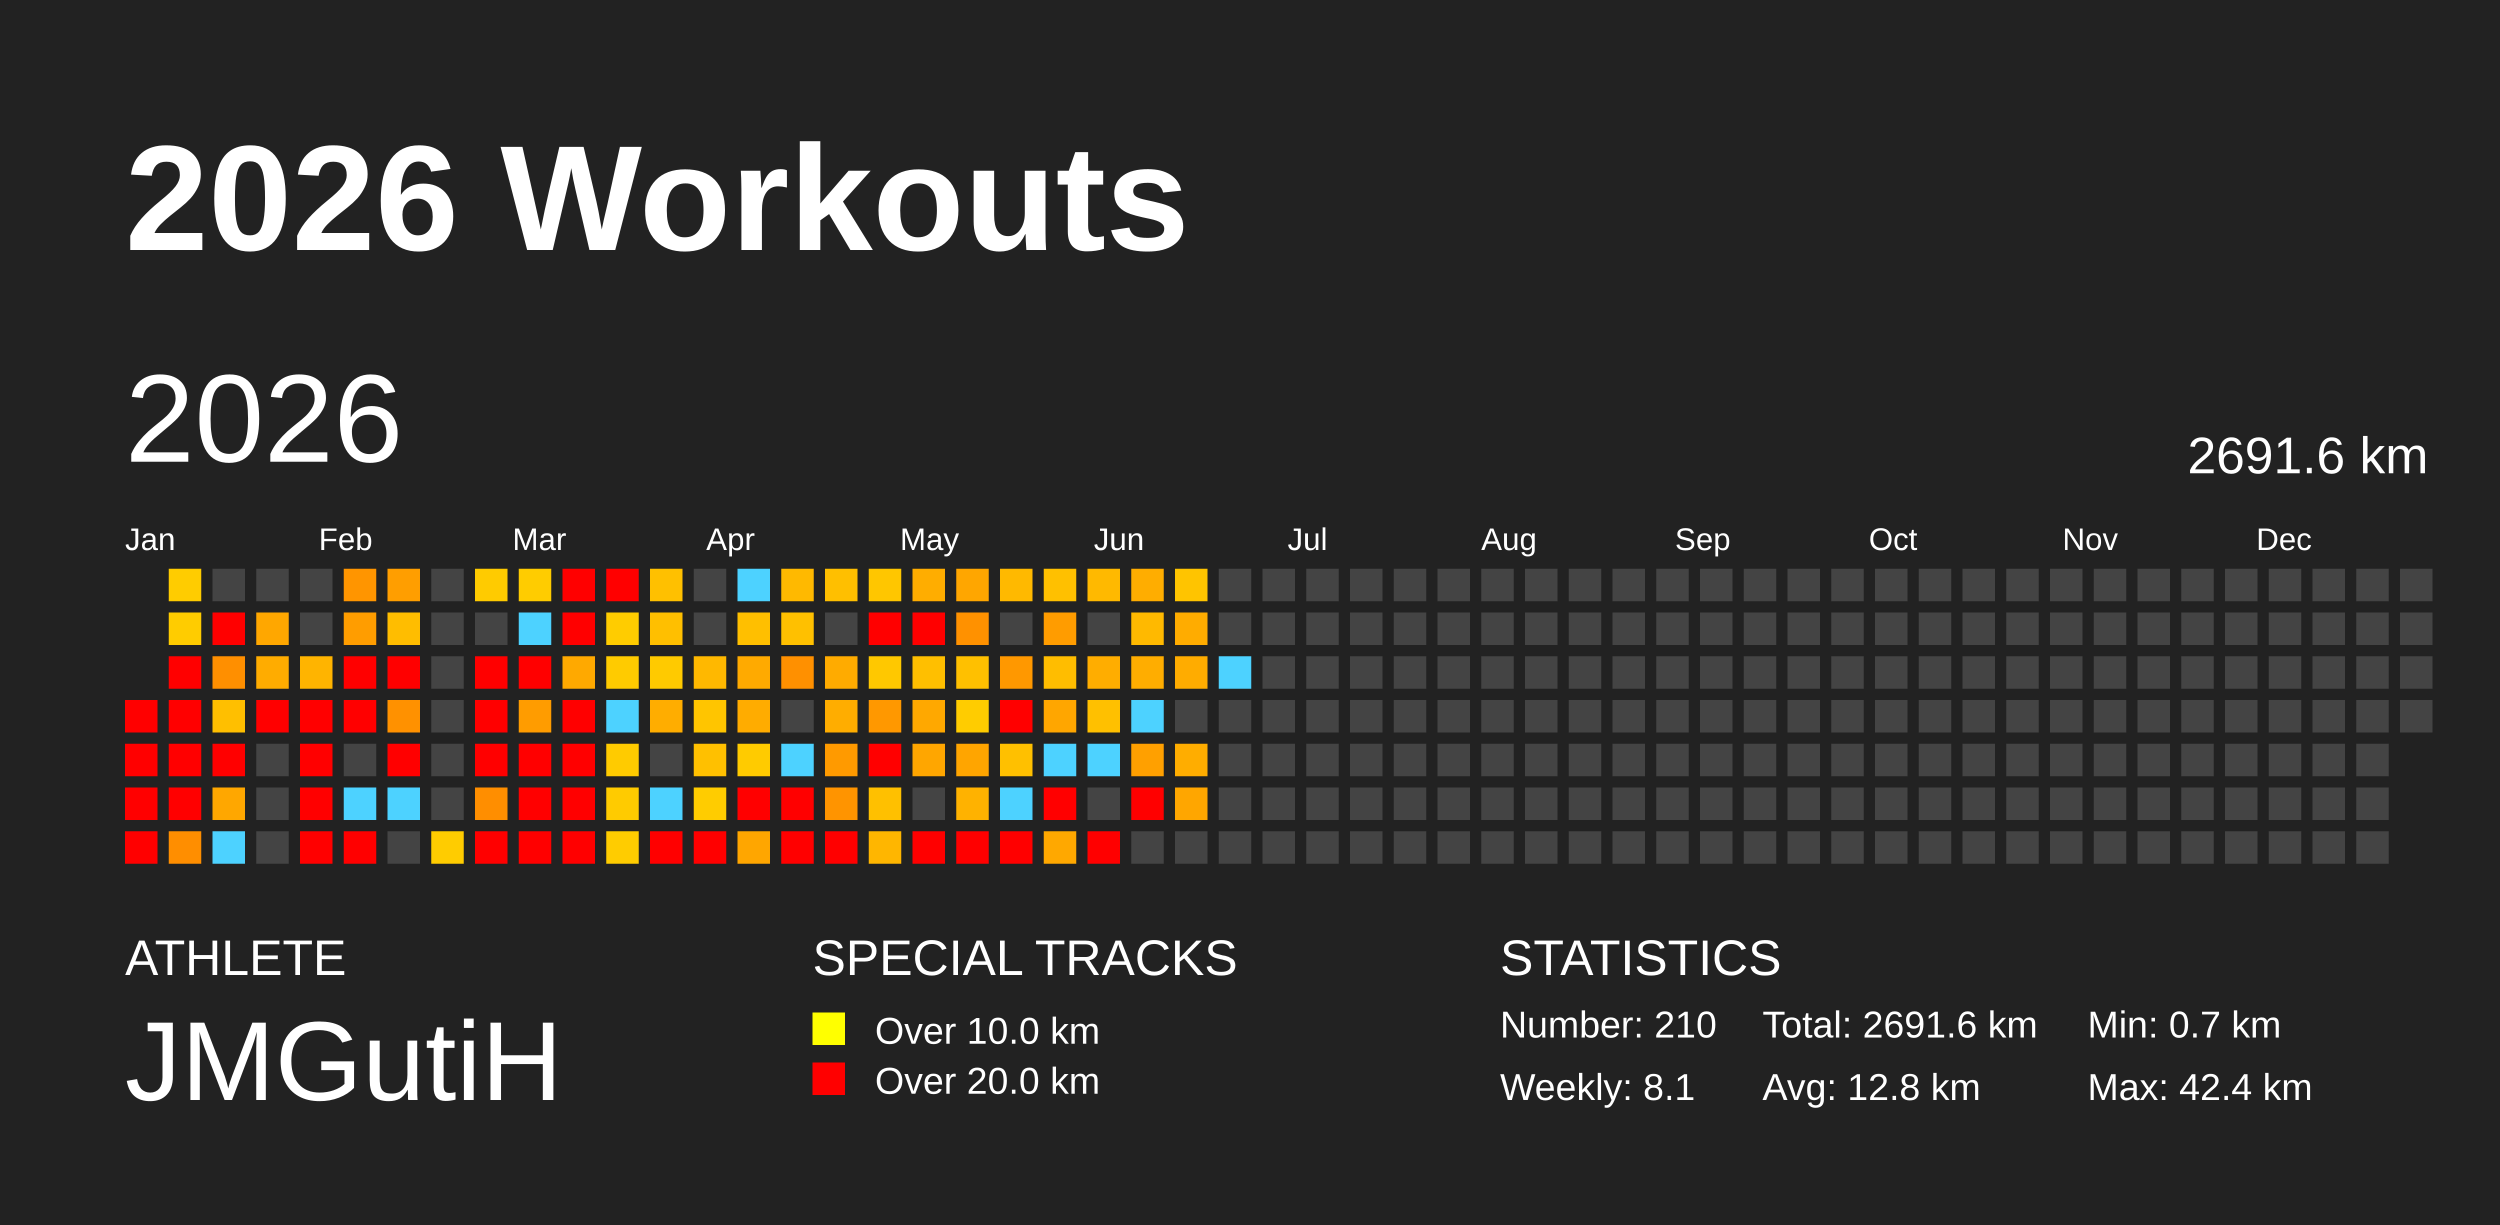
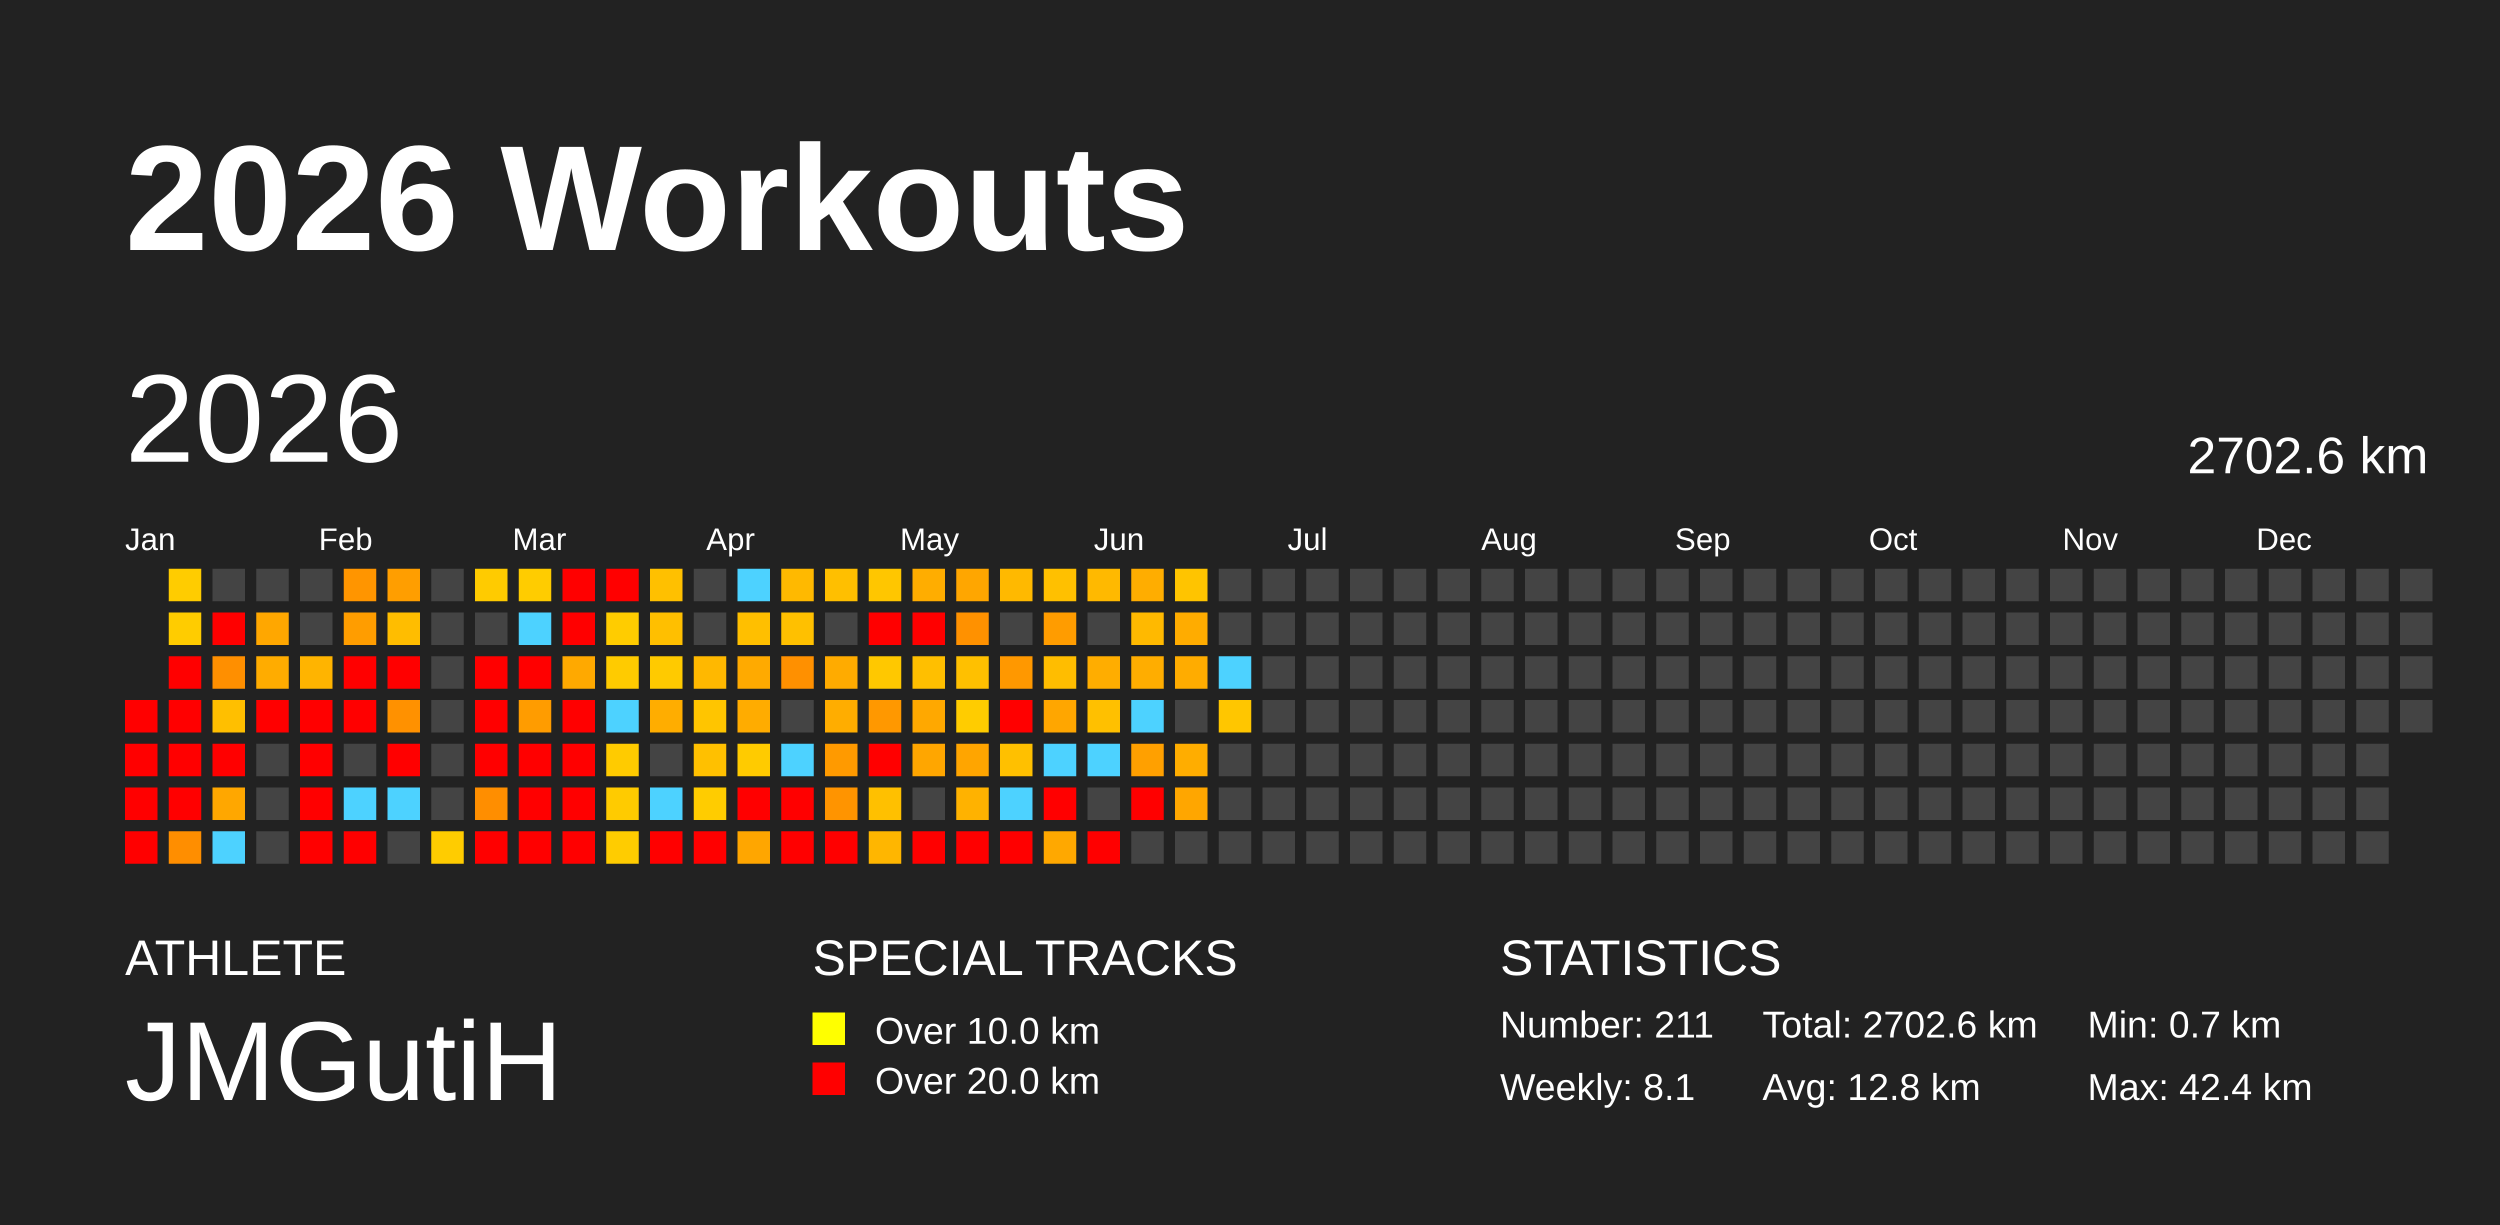
<svg xmlns="http://www.w3.org/2000/svg" baseProfile="full" height="98mm" version="1.1" viewBox="0,0,200,98" width="200mm">
  <defs />
  <rect fill="#222222" height="98" width="200" x="0" y="0" />
  <text fill="#FFFFFF" style="font-size:12px; font-family:Arial; font-weight:bold;" x="10" y="20">2026 Workouts</text>
  <text fill="#FFFFFF" style="font-size:4px; font-family:Arial" x="10" y="78">ATHLETE</text>
  <text fill="#FFFFFF" style="font-size:9px; font-family:Arial" x="10" y="88">JMGutiH</text>
  <text fill="#FFFFFF" style="font-size:4px; font-family:Arial" x="65" y="78">SPECIAL TRACKS</text>
  <rect fill="yellow" height="2.6" width="2.6" x="65" y="81" />
  <text fill="#FFFFFF" style="font-size:3px; font-family:Arial" x="70" y="83.5">Over 10.0 km</text>
  <rect fill="red" height="2.6" width="2.6" x="65" y="85" />
  <text fill="#FFFFFF" style="font-size:3px; font-family:Arial" x="70" y="87.5">Over 20.0 km</text>
  <text fill="#FFFFFF" style="font-size:4px; font-family:Arial" x="120" y="78">STATISTICS</text>
-   <text fill="#FFFFFF" style="font-size:3px; font-family:Arial" x="120" y="83">Number: 210</text>
+   <text fill="#FFFFFF" style="font-size:3px; font-family:Arial" x="120" y="83">Number: 211</text>
  <text fill="#FFFFFF" style="font-size:3px; font-family:Arial" x="120" y="88">Weekly: 8.1</text>
-   <text fill="#FFFFFF" style="font-size:3px; font-family:Arial" x="141" y="83">Total: 2691.6 km</text>
+   <text fill="#FFFFFF" style="font-size:3px; font-family:Arial" x="141" y="83">Total: 2702.6 km</text>
  <text fill="#FFFFFF" style="font-size:3px; font-family:Arial" x="141" y="88">Avg: 12.8 km</text>
  <text fill="#FFFFFF" style="font-size:3px; font-family:Arial" x="167" y="83">Min: 0.7 km</text>
  <text fill="#FFFFFF" style="font-size:3px; font-family:Arial" x="167" y="88">Max: 42.4 km</text>
  <text dominant-baseline="hanging" fill="#FFFFFF" style="font-size:10.0px; font-family:Arial;" x="10" y="30">2026</text>
-   <text dominant-baseline="hanging" fill="#FFFFFF" style="font-size:4.125px; font-family:Arial;" x="175" y="35">2691.6 km</text>
+   <text dominant-baseline="hanging" fill="#FFFFFF" style="font-size:4.125px; font-family:Arial;" x="175" y="35">2702.6 km</text>
  <text fill="#FFFFFF" style="font-size:2.5px; font-family:Arial" x="10.0" y="44">Jan</text>
  <text fill="#FFFFFF" style="font-size:2.5px; font-family:Arial" x="25.5" y="44">Feb</text>
  <text fill="#FFFFFF" style="font-size:2.5px; font-family:Arial" x="41.0" y="44">Mar</text>
  <text fill="#FFFFFF" style="font-size:2.5px; font-family:Arial" x="56.5" y="44">Apr</text>
  <text fill="#FFFFFF" style="font-size:2.5px; font-family:Arial" x="72.0" y="44">May</text>
  <text fill="#FFFFFF" style="font-size:2.5px; font-family:Arial" x="87.5" y="44">Jun</text>
  <text fill="#FFFFFF" style="font-size:2.5px; font-family:Arial" x="103.0" y="44">Jul</text>
  <text fill="#FFFFFF" style="font-size:2.5px; font-family:Arial" x="118.5" y="44">Aug</text>
  <text fill="#FFFFFF" style="font-size:2.5px; font-family:Arial" x="134.0" y="44">Sep</text>
  <text fill="#FFFFFF" style="font-size:2.5px; font-family:Arial" x="149.5" y="44">Oct</text>
  <text fill="#FFFFFF" style="font-size:2.5px; font-family:Arial" x="165.0" y="44">Nov</text>
  <text fill="#FFFFFF" style="font-size:2.5px; font-family:Arial" x="180.5" y="44">Dec</text>
  <rect fill="red" height="2.6" width="2.6" x="10.0" y="56.0" />
  <rect fill="red" height="2.6" width="2.6" x="10.0" y="59.5" />
  <rect fill="red" height="2.6" width="2.6" x="10.0" y="63.0" />
  <rect fill="red" height="2.6" width="2.6" x="10.0" y="66.5" />
  <rect fill="#ffcc00" height="2.6" width="2.6" x="13.5" y="45.5" />
  <rect fill="#ffcc00" height="2.6" width="2.6" x="13.5" y="49.0" />
  <rect fill="red" height="2.6" width="2.6" x="13.5" y="52.5" />
  <rect fill="red" height="2.6" width="2.6" x="13.5" y="56.0" />
  <rect fill="red" height="2.6" width="2.6" x="13.5" y="59.5" />
  <rect fill="red" height="2.6" width="2.6" x="13.5" y="63.0" />
  <rect fill="#ff8e00" height="2.6" width="2.6" x="13.5" y="66.5" />
  <rect fill="#444444" height="2.6" width="2.6" x="17.0" y="45.5" />
  <rect fill="red" height="2.6" width="2.6" x="17.0" y="49.0" />
  <rect fill="#ff8f00" height="2.6" width="2.6" x="17.0" y="52.5" />
  <rect fill="#ffbf00" height="2.6" width="2.6" x="17.0" y="56.0" />
  <rect fill="red" height="2.6" width="2.6" x="17.0" y="59.5" />
  <rect fill="#ffa700" height="2.6" width="2.6" x="17.0" y="63.0" />
  <rect fill="#4dd2ff" height="2.6" width="2.6" x="17.0" y="66.5" />
  <rect fill="#444444" height="2.6" width="2.6" x="20.5" y="45.5" />
  <rect fill="#ffa700" height="2.6" width="2.6" x="20.5" y="49.0" />
  <rect fill="#ffac00" height="2.6" width="2.6" x="20.5" y="52.5" />
  <rect fill="red" height="2.6" width="2.6" x="20.5" y="56.0" />
  <rect fill="#444444" height="2.6" width="2.6" x="20.5" y="59.5" />
  <rect fill="#444444" height="2.6" width="2.6" x="20.5" y="63.0" />
  <rect fill="#444444" height="2.6" width="2.6" x="20.5" y="66.5" />
  <rect fill="#444444" height="2.6" width="2.6" x="24.0" y="45.5" />
  <rect fill="#444444" height="2.6" width="2.6" x="24.0" y="49.0" />
  <rect fill="#ffb400" height="2.6" width="2.6" x="24.0" y="52.5" />
  <rect fill="red" height="2.6" width="2.6" x="24.0" y="56.0" />
  <rect fill="red" height="2.6" width="2.6" x="24.0" y="59.5" />
  <rect fill="red" height="2.6" width="2.6" x="24.0" y="63.0" />
  <rect fill="red" height="2.6" width="2.6" x="24.0" y="66.5" />
  <rect fill="#ff9500" height="2.6" width="2.6" x="27.5" y="45.5" />
  <rect fill="#ff9d00" height="2.6" width="2.6" x="27.5" y="49.0" />
  <rect fill="red" height="2.6" width="2.6" x="27.5" y="52.5" />
  <rect fill="red" height="2.6" width="2.6" x="27.5" y="56.0" />
  <rect fill="#444444" height="2.6" width="2.6" x="27.5" y="59.5" />
  <rect fill="#4dd2ff" height="2.6" width="2.6" x="27.5" y="63.0" />
  <rect fill="red" height="2.6" width="2.6" x="27.5" y="66.5" />
  <rect fill="#ff9e00" height="2.6" width="2.6" x="31.0" y="45.5" />
  <rect fill="#ffbd00" height="2.6" width="2.6" x="31.0" y="49.0" />
  <rect fill="red" height="2.6" width="2.6" x="31.0" y="52.5" />
  <rect fill="#ff9100" height="2.6" width="2.6" x="31.0" y="56.0" />
  <rect fill="red" height="2.6" width="2.6" x="31.0" y="59.5" />
  <rect fill="#4dd2ff" height="2.6" width="2.6" x="31.0" y="63.0" />
  <rect fill="#444444" height="2.6" width="2.6" x="31.0" y="66.5" />
  <rect fill="#444444" height="2.6" width="2.6" x="34.5" y="45.5" />
  <rect fill="#444444" height="2.6" width="2.6" x="34.5" y="49.0" />
  <rect fill="#444444" height="2.6" width="2.6" x="34.5" y="52.5" />
  <rect fill="#444444" height="2.6" width="2.6" x="34.5" y="56.0" />
  <rect fill="#444444" height="2.6" width="2.6" x="34.5" y="59.5" />
  <rect fill="#444444" height="2.6" width="2.6" x="34.5" y="63.0" />
  <rect fill="#ffcc00" height="2.6" width="2.6" x="34.5" y="66.5" />
  <rect fill="#ffcb00" height="2.6" width="2.6" x="38.0" y="45.5" />
  <rect fill="#444444" height="2.6" width="2.6" x="38.0" y="49.0" />
  <rect fill="red" height="2.6" width="2.6" x="38.0" y="52.5" />
  <rect fill="red" height="2.6" width="2.6" x="38.0" y="56.0" />
  <rect fill="red" height="2.6" width="2.6" x="38.0" y="59.5" />
  <rect fill="#ff8e00" height="2.6" width="2.6" x="38.0" y="63.0" />
  <rect fill="red" height="2.6" width="2.6" x="38.0" y="66.5" />
  <rect fill="#ffcc00" height="2.6" width="2.6" x="41.5" y="45.5" />
  <rect fill="#4dd2ff" height="2.6" width="2.6" x="41.5" y="49.0" />
  <rect fill="red" height="2.6" width="2.6" x="41.5" y="52.5" />
  <rect fill="#ff9c00" height="2.6" width="2.6" x="41.5" y="56.0" />
  <rect fill="red" height="2.6" width="2.6" x="41.5" y="59.5" />
  <rect fill="red" height="2.6" width="2.6" x="41.5" y="63.0" />
  <rect fill="red" height="2.6" width="2.6" x="41.5" y="66.5" />
  <rect fill="red" height="2.6" width="2.6" x="45.0" y="45.5" />
  <rect fill="red" height="2.6" width="2.6" x="45.0" y="49.0" />
  <rect fill="#ffa900" height="2.6" width="2.6" x="45.0" y="52.5" />
  <rect fill="red" height="2.6" width="2.6" x="45.0" y="56.0" />
  <rect fill="red" height="2.6" width="2.6" x="45.0" y="59.5" />
  <rect fill="red" height="2.6" width="2.6" x="45.0" y="63.0" />
  <rect fill="red" height="2.6" width="2.6" x="45.0" y="66.5" />
  <rect fill="red" height="2.6" width="2.6" x="48.5" y="45.5" />
  <rect fill="#ffcc00" height="2.6" width="2.6" x="48.5" y="49.0" />
  <rect fill="#ffcb00" height="2.6" width="2.6" x="48.5" y="52.5" />
  <rect fill="#4dd2ff" height="2.6" width="2.6" x="48.5" y="56.0" />
  <rect fill="#ffcb00" height="2.6" width="2.6" x="48.5" y="59.5" />
  <rect fill="#ffcb00" height="2.6" width="2.6" x="48.5" y="63.0" />
  <rect fill="#ffcc00" height="2.6" width="2.6" x="48.5" y="66.5" />
  <rect fill="#ffc000" height="2.6" width="2.6" x="52.0" y="45.5" />
  <rect fill="#ffbf00" height="2.6" width="2.6" x="52.0" y="49.0" />
  <rect fill="#ffca00" height="2.6" width="2.6" x="52.0" y="52.5" />
  <rect fill="#ffad00" height="2.6" width="2.6" x="52.0" y="56.0" />
  <rect fill="#444444" height="2.6" width="2.6" x="52.0" y="59.5" />
  <rect fill="#4dd2ff" height="2.6" width="2.6" x="52.0" y="63.0" />
  <rect fill="red" height="2.6" width="2.6" x="52.0" y="66.5" />
  <rect fill="#444444" height="2.6" width="2.6" x="55.5" y="45.5" />
  <rect fill="#444444" height="2.6" width="2.6" x="55.5" y="49.0" />
  <rect fill="#ffb800" height="2.6" width="2.6" x="55.5" y="52.5" />
  <rect fill="#ffc500" height="2.6" width="2.6" x="55.5" y="56.0" />
  <rect fill="#ffc000" height="2.6" width="2.6" x="55.5" y="59.5" />
  <rect fill="#ffcc00" height="2.6" width="2.6" x="55.5" y="63.0" />
  <rect fill="red" height="2.6" width="2.6" x="55.5" y="66.5" />
  <rect fill="#4dd2ff" height="2.6" width="2.6" x="59.0" y="45.5" />
  <rect fill="#ffbf00" height="2.6" width="2.6" x="59.0" y="49.0" />
  <rect fill="#ffaa00" height="2.6" width="2.6" x="59.0" y="52.5" />
  <rect fill="#ffac00" height="2.6" width="2.6" x="59.0" y="56.0" />
  <rect fill="#ffcb00" height="2.6" width="2.6" x="59.0" y="59.5" />
  <rect fill="red" height="2.6" width="2.6" x="59.0" y="63.0" />
  <rect fill="#ffa600" height="2.6" width="2.6" x="59.0" y="66.5" />
  <rect fill="#ffb900" height="2.6" width="2.6" x="62.5" y="45.5" />
  <rect fill="#ffc000" height="2.6" width="2.6" x="62.5" y="49.0" />
  <rect fill="#ff9000" height="2.6" width="2.6" x="62.5" y="52.5" />
  <rect fill="#444444" height="2.6" width="2.6" x="62.5" y="56.0" />
  <rect fill="#4dd2ff" height="2.6" width="2.6" x="62.5" y="59.5" />
  <rect fill="red" height="2.6" width="2.6" x="62.5" y="63.0" />
  <rect fill="red" height="2.6" width="2.6" x="62.5" y="66.5" />
  <rect fill="#ffbf00" height="2.6" width="2.6" x="66.0" y="45.5" />
  <rect fill="#444444" height="2.6" width="2.6" x="66.0" y="49.0" />
  <rect fill="#ffab00" height="2.6" width="2.6" x="66.0" y="52.5" />
  <rect fill="#ffad00" height="2.6" width="2.6" x="66.0" y="56.0" />
  <rect fill="#ff9a00" height="2.6" width="2.6" x="66.0" y="59.5" />
  <rect fill="#ff9400" height="2.6" width="2.6" x="66.0" y="63.0" />
  <rect fill="red" height="2.6" width="2.6" x="66.0" y="66.5" />
  <rect fill="#ffc600" height="2.6" width="2.6" x="69.5" y="45.5" />
  <rect fill="red" height="2.6" width="2.6" x="69.5" y="49.0" />
  <rect fill="#ffc800" height="2.6" width="2.6" x="69.5" y="52.5" />
  <rect fill="#ff9800" height="2.6" width="2.6" x="69.5" y="56.0" />
  <rect fill="red" height="2.6" width="2.6" x="69.5" y="59.5" />
  <rect fill="#ffc000" height="2.6" width="2.6" x="69.5" y="63.0" />
  <rect fill="#ffb600" height="2.6" width="2.6" x="69.5" y="66.5" />
  <rect fill="#ffad00" height="2.6" width="2.6" x="73.0" y="45.5" />
  <rect fill="red" height="2.6" width="2.6" x="73.0" y="49.0" />
  <rect fill="#ffbf00" height="2.6" width="2.6" x="73.0" y="52.5" />
  <rect fill="#ffa800" height="2.6" width="2.6" x="73.0" y="56.0" />
  <rect fill="#ffa600" height="2.6" width="2.6" x="73.0" y="59.5" />
  <rect fill="#444444" height="2.6" width="2.6" x="73.0" y="63.0" />
  <rect fill="red" height="2.6" width="2.6" x="73.0" y="66.5" />
  <rect fill="#ffa600" height="2.6" width="2.6" x="76.5" y="45.5" />
  <rect fill="#ff9100" height="2.6" width="2.6" x="76.5" y="49.0" />
  <rect fill="#ffc000" height="2.6" width="2.6" x="76.5" y="52.5" />
  <rect fill="#ffcc00" height="2.6" width="2.6" x="76.5" y="56.0" />
  <rect fill="#ffa500" height="2.6" width="2.6" x="76.5" y="59.5" />
  <rect fill="#ffb200" height="2.6" width="2.6" x="76.5" y="63.0" />
  <rect fill="red" height="2.6" width="2.6" x="76.5" y="66.5" />
  <rect fill="#ffb900" height="2.6" width="2.6" x="80.0" y="45.5" />
  <rect fill="#444444" height="2.6" width="2.6" x="80.0" y="49.0" />
  <rect fill="#ff9800" height="2.6" width="2.6" x="80.0" y="52.5" />
  <rect fill="red" height="2.6" width="2.6" x="80.0" y="56.0" />
  <rect fill="#ffc000" height="2.6" width="2.6" x="80.0" y="59.5" />
  <rect fill="#4dd2ff" height="2.6" width="2.6" x="80.0" y="63.0" />
  <rect fill="red" height="2.6" width="2.6" x="80.0" y="66.5" />
  <rect fill="#ffc000" height="2.6" width="2.6" x="83.5" y="45.5" />
  <rect fill="#ff9c00" height="2.6" width="2.6" x="83.5" y="49.0" />
  <rect fill="#ffbd00" height="2.6" width="2.6" x="83.5" y="52.5" />
  <rect fill="#ffa600" height="2.6" width="2.6" x="83.5" y="56.0" />
  <rect fill="#4dd2ff" height="2.6" width="2.6" x="83.5" y="59.5" />
  <rect fill="red" height="2.6" width="2.6" x="83.5" y="63.0" />
  <rect fill="#ffa800" height="2.6" width="2.6" x="83.5" y="66.5" />
  <rect fill="#ffb900" height="2.6" width="2.6" x="87.0" y="45.5" />
  <rect fill="#444444" height="2.6" width="2.6" x="87.0" y="49.0" />
  <rect fill="#ffad00" height="2.6" width="2.6" x="87.0" y="52.5" />
  <rect fill="#ffc000" height="2.6" width="2.6" x="87.0" y="56.0" />
  <rect fill="#4dd2ff" height="2.6" width="2.6" x="87.0" y="59.5" />
  <rect fill="#444444" height="2.6" width="2.6" x="87.0" y="63.0" />
  <rect fill="red" height="2.6" width="2.6" x="87.0" y="66.5" />
  <rect fill="#ffad00" height="2.6" width="2.6" x="90.5" y="45.5" />
  <rect fill="#ffb900" height="2.6" width="2.6" x="90.5" y="49.0" />
  <rect fill="#ffad00" height="2.6" width="2.6" x="90.5" y="52.5" />
  <rect fill="#4dd2ff" height="2.6" width="2.6" x="90.5" y="56.0" />
  <rect fill="#ffa000" height="2.6" width="2.6" x="90.5" y="59.5" />
  <rect fill="red" height="2.6" width="2.6" x="90.5" y="63.0" />
  <rect fill="#444444" height="2.6" width="2.6" x="90.5" y="66.5" />
  <rect fill="#ffc400" height="2.6" width="2.6" x="94.0" y="45.5" />
  <rect fill="#ffac00" height="2.6" width="2.6" x="94.0" y="49.0" />
  <rect fill="#ffac00" height="2.6" width="2.6" x="94.0" y="52.5" />
  <rect fill="#444444" height="2.6" width="2.6" x="94.0" y="56.0" />
  <rect fill="#ffad00" height="2.6" width="2.6" x="94.0" y="59.5" />
  <rect fill="#ffa600" height="2.6" width="2.6" x="94.0" y="63.0" />
  <rect fill="#444444" height="2.6" width="2.6" x="94.0" y="66.5" />
  <rect fill="#444444" height="2.6" width="2.6" x="97.5" y="45.5" />
  <rect fill="#444444" height="2.6" width="2.6" x="97.5" y="49.0" />
  <rect fill="#4dd2ff" height="2.6" width="2.6" x="97.5" y="52.5" />
-   <rect fill="#444444" height="2.6" width="2.6" x="97.5" y="56.0" />
+   <rect fill="#ffc600" height="2.6" width="2.6" x="97.5" y="56.0" />
  <rect fill="#444444" height="2.6" width="2.6" x="97.5" y="59.5" />
  <rect fill="#444444" height="2.6" width="2.6" x="97.5" y="63.0" />
  <rect fill="#444444" height="2.6" width="2.6" x="97.5" y="66.5" />
  <rect fill="#444444" height="2.6" width="2.6" x="101.0" y="45.5" />
  <rect fill="#444444" height="2.6" width="2.6" x="101.0" y="49.0" />
  <rect fill="#444444" height="2.6" width="2.6" x="101.0" y="52.5" />
  <rect fill="#444444" height="2.6" width="2.6" x="101.0" y="56.0" />
  <rect fill="#444444" height="2.6" width="2.6" x="101.0" y="59.5" />
  <rect fill="#444444" height="2.6" width="2.6" x="101.0" y="63.0" />
  <rect fill="#444444" height="2.6" width="2.6" x="101.0" y="66.5" />
  <rect fill="#444444" height="2.6" width="2.6" x="104.5" y="45.5" />
  <rect fill="#444444" height="2.6" width="2.6" x="104.5" y="49.0" />
  <rect fill="#444444" height="2.6" width="2.6" x="104.5" y="52.5" />
  <rect fill="#444444" height="2.6" width="2.6" x="104.5" y="56.0" />
  <rect fill="#444444" height="2.6" width="2.6" x="104.5" y="59.5" />
  <rect fill="#444444" height="2.6" width="2.6" x="104.5" y="63.0" />
  <rect fill="#444444" height="2.6" width="2.6" x="104.5" y="66.5" />
  <rect fill="#444444" height="2.6" width="2.6" x="108.0" y="45.5" />
  <rect fill="#444444" height="2.6" width="2.6" x="108.0" y="49.0" />
  <rect fill="#444444" height="2.6" width="2.6" x="108.0" y="52.5" />
  <rect fill="#444444" height="2.6" width="2.6" x="108.0" y="56.0" />
  <rect fill="#444444" height="2.6" width="2.6" x="108.0" y="59.5" />
  <rect fill="#444444" height="2.6" width="2.6" x="108.0" y="63.0" />
  <rect fill="#444444" height="2.6" width="2.6" x="108.0" y="66.5" />
  <rect fill="#444444" height="2.6" width="2.6" x="111.5" y="45.5" />
  <rect fill="#444444" height="2.6" width="2.6" x="111.5" y="49.0" />
  <rect fill="#444444" height="2.6" width="2.6" x="111.5" y="52.5" />
  <rect fill="#444444" height="2.6" width="2.6" x="111.5" y="56.0" />
  <rect fill="#444444" height="2.6" width="2.6" x="111.5" y="59.5" />
  <rect fill="#444444" height="2.6" width="2.6" x="111.5" y="63.0" />
  <rect fill="#444444" height="2.6" width="2.6" x="111.5" y="66.5" />
  <rect fill="#444444" height="2.6" width="2.6" x="115.0" y="45.5" />
  <rect fill="#444444" height="2.6" width="2.6" x="115.0" y="49.0" />
  <rect fill="#444444" height="2.6" width="2.6" x="115.0" y="52.5" />
  <rect fill="#444444" height="2.6" width="2.6" x="115.0" y="56.0" />
  <rect fill="#444444" height="2.6" width="2.6" x="115.0" y="59.5" />
  <rect fill="#444444" height="2.6" width="2.6" x="115.0" y="63.0" />
  <rect fill="#444444" height="2.6" width="2.6" x="115.0" y="66.5" />
  <rect fill="#444444" height="2.6" width="2.6" x="118.5" y="45.5" />
  <rect fill="#444444" height="2.6" width="2.6" x="118.5" y="49.0" />
  <rect fill="#444444" height="2.6" width="2.6" x="118.5" y="52.5" />
  <rect fill="#444444" height="2.6" width="2.6" x="118.5" y="56.0" />
  <rect fill="#444444" height="2.6" width="2.6" x="118.5" y="59.5" />
  <rect fill="#444444" height="2.6" width="2.6" x="118.5" y="63.0" />
  <rect fill="#444444" height="2.6" width="2.6" x="118.5" y="66.5" />
  <rect fill="#444444" height="2.6" width="2.6" x="122.0" y="45.5" />
  <rect fill="#444444" height="2.6" width="2.6" x="122.0" y="49.0" />
  <rect fill="#444444" height="2.6" width="2.6" x="122.0" y="52.5" />
  <rect fill="#444444" height="2.6" width="2.6" x="122.0" y="56.0" />
  <rect fill="#444444" height="2.6" width="2.6" x="122.0" y="59.5" />
  <rect fill="#444444" height="2.6" width="2.6" x="122.0" y="63.0" />
  <rect fill="#444444" height="2.6" width="2.6" x="122.0" y="66.5" />
  <rect fill="#444444" height="2.6" width="2.6" x="125.5" y="45.5" />
  <rect fill="#444444" height="2.6" width="2.6" x="125.5" y="49.0" />
  <rect fill="#444444" height="2.6" width="2.6" x="125.5" y="52.5" />
  <rect fill="#444444" height="2.6" width="2.6" x="125.5" y="56.0" />
  <rect fill="#444444" height="2.6" width="2.6" x="125.5" y="59.5" />
  <rect fill="#444444" height="2.6" width="2.6" x="125.5" y="63.0" />
  <rect fill="#444444" height="2.6" width="2.6" x="125.5" y="66.5" />
  <rect fill="#444444" height="2.6" width="2.6" x="129.0" y="45.5" />
  <rect fill="#444444" height="2.6" width="2.6" x="129.0" y="49.0" />
  <rect fill="#444444" height="2.6" width="2.6" x="129.0" y="52.5" />
  <rect fill="#444444" height="2.6" width="2.6" x="129.0" y="56.0" />
  <rect fill="#444444" height="2.6" width="2.6" x="129.0" y="59.5" />
  <rect fill="#444444" height="2.6" width="2.6" x="129.0" y="63.0" />
  <rect fill="#444444" height="2.6" width="2.6" x="129.0" y="66.5" />
  <rect fill="#444444" height="2.6" width="2.6" x="132.5" y="45.5" />
  <rect fill="#444444" height="2.6" width="2.6" x="132.5" y="49.0" />
  <rect fill="#444444" height="2.6" width="2.6" x="132.5" y="52.5" />
  <rect fill="#444444" height="2.6" width="2.6" x="132.5" y="56.0" />
  <rect fill="#444444" height="2.6" width="2.6" x="132.5" y="59.5" />
  <rect fill="#444444" height="2.6" width="2.6" x="132.5" y="63.0" />
  <rect fill="#444444" height="2.6" width="2.6" x="132.5" y="66.5" />
  <rect fill="#444444" height="2.6" width="2.6" x="136.0" y="45.5" />
  <rect fill="#444444" height="2.6" width="2.6" x="136.0" y="49.0" />
  <rect fill="#444444" height="2.6" width="2.6" x="136.0" y="52.5" />
  <rect fill="#444444" height="2.6" width="2.6" x="136.0" y="56.0" />
  <rect fill="#444444" height="2.6" width="2.6" x="136.0" y="59.5" />
  <rect fill="#444444" height="2.6" width="2.6" x="136.0" y="63.0" />
  <rect fill="#444444" height="2.6" width="2.6" x="136.0" y="66.5" />
  <rect fill="#444444" height="2.6" width="2.6" x="139.5" y="45.5" />
  <rect fill="#444444" height="2.6" width="2.6" x="139.5" y="49.0" />
  <rect fill="#444444" height="2.6" width="2.6" x="139.5" y="52.5" />
  <rect fill="#444444" height="2.6" width="2.6" x="139.5" y="56.0" />
  <rect fill="#444444" height="2.6" width="2.6" x="139.5" y="59.5" />
  <rect fill="#444444" height="2.6" width="2.6" x="139.5" y="63.0" />
  <rect fill="#444444" height="2.6" width="2.6" x="139.5" y="66.5" />
  <rect fill="#444444" height="2.6" width="2.6" x="143.0" y="45.5" />
  <rect fill="#444444" height="2.6" width="2.6" x="143.0" y="49.0" />
  <rect fill="#444444" height="2.6" width="2.6" x="143.0" y="52.5" />
  <rect fill="#444444" height="2.6" width="2.6" x="143.0" y="56.0" />
  <rect fill="#444444" height="2.6" width="2.6" x="143.0" y="59.5" />
  <rect fill="#444444" height="2.6" width="2.6" x="143.0" y="63.0" />
  <rect fill="#444444" height="2.6" width="2.6" x="143.0" y="66.5" />
  <rect fill="#444444" height="2.6" width="2.6" x="146.5" y="45.5" />
  <rect fill="#444444" height="2.6" width="2.6" x="146.5" y="49.0" />
  <rect fill="#444444" height="2.6" width="2.6" x="146.5" y="52.5" />
  <rect fill="#444444" height="2.6" width="2.6" x="146.5" y="56.0" />
  <rect fill="#444444" height="2.6" width="2.6" x="146.5" y="59.5" />
  <rect fill="#444444" height="2.6" width="2.6" x="146.5" y="63.0" />
  <rect fill="#444444" height="2.6" width="2.6" x="146.5" y="66.5" />
  <rect fill="#444444" height="2.6" width="2.6" x="150.0" y="45.5" />
  <rect fill="#444444" height="2.6" width="2.6" x="150.0" y="49.0" />
  <rect fill="#444444" height="2.6" width="2.6" x="150.0" y="52.5" />
  <rect fill="#444444" height="2.6" width="2.6" x="150.0" y="56.0" />
  <rect fill="#444444" height="2.6" width="2.6" x="150.0" y="59.5" />
  <rect fill="#444444" height="2.6" width="2.6" x="150.0" y="63.0" />
  <rect fill="#444444" height="2.6" width="2.6" x="150.0" y="66.5" />
  <rect fill="#444444" height="2.6" width="2.6" x="153.5" y="45.5" />
  <rect fill="#444444" height="2.6" width="2.6" x="153.5" y="49.0" />
  <rect fill="#444444" height="2.6" width="2.6" x="153.5" y="52.5" />
  <rect fill="#444444" height="2.6" width="2.6" x="153.5" y="56.0" />
  <rect fill="#444444" height="2.6" width="2.6" x="153.5" y="59.5" />
  <rect fill="#444444" height="2.6" width="2.6" x="153.5" y="63.0" />
  <rect fill="#444444" height="2.6" width="2.6" x="153.5" y="66.5" />
  <rect fill="#444444" height="2.6" width="2.6" x="157.0" y="45.5" />
  <rect fill="#444444" height="2.6" width="2.6" x="157.0" y="49.0" />
  <rect fill="#444444" height="2.6" width="2.6" x="157.0" y="52.5" />
  <rect fill="#444444" height="2.6" width="2.6" x="157.0" y="56.0" />
  <rect fill="#444444" height="2.6" width="2.6" x="157.0" y="59.5" />
  <rect fill="#444444" height="2.6" width="2.6" x="157.0" y="63.0" />
  <rect fill="#444444" height="2.6" width="2.6" x="157.0" y="66.5" />
  <rect fill="#444444" height="2.6" width="2.6" x="160.5" y="45.5" />
  <rect fill="#444444" height="2.6" width="2.6" x="160.5" y="49.0" />
  <rect fill="#444444" height="2.6" width="2.6" x="160.5" y="52.5" />
  <rect fill="#444444" height="2.6" width="2.6" x="160.5" y="56.0" />
  <rect fill="#444444" height="2.6" width="2.6" x="160.5" y="59.5" />
  <rect fill="#444444" height="2.6" width="2.6" x="160.5" y="63.0" />
  <rect fill="#444444" height="2.6" width="2.6" x="160.5" y="66.5" />
  <rect fill="#444444" height="2.6" width="2.6" x="164.0" y="45.5" />
  <rect fill="#444444" height="2.6" width="2.6" x="164.0" y="49.0" />
  <rect fill="#444444" height="2.6" width="2.6" x="164.0" y="52.5" />
  <rect fill="#444444" height="2.6" width="2.6" x="164.0" y="56.0" />
  <rect fill="#444444" height="2.6" width="2.6" x="164.0" y="59.5" />
  <rect fill="#444444" height="2.6" width="2.6" x="164.0" y="63.0" />
  <rect fill="#444444" height="2.6" width="2.6" x="164.0" y="66.5" />
  <rect fill="#444444" height="2.6" width="2.6" x="167.5" y="45.5" />
  <rect fill="#444444" height="2.6" width="2.6" x="167.5" y="49.0" />
  <rect fill="#444444" height="2.6" width="2.6" x="167.5" y="52.5" />
  <rect fill="#444444" height="2.6" width="2.6" x="167.5" y="56.0" />
  <rect fill="#444444" height="2.6" width="2.6" x="167.5" y="59.5" />
  <rect fill="#444444" height="2.6" width="2.6" x="167.5" y="63.0" />
  <rect fill="#444444" height="2.6" width="2.6" x="167.5" y="66.5" />
  <rect fill="#444444" height="2.6" width="2.6" x="171.0" y="45.5" />
  <rect fill="#444444" height="2.6" width="2.6" x="171.0" y="49.0" />
  <rect fill="#444444" height="2.6" width="2.6" x="171.0" y="52.5" />
  <rect fill="#444444" height="2.6" width="2.6" x="171.0" y="56.0" />
  <rect fill="#444444" height="2.6" width="2.6" x="171.0" y="59.5" />
  <rect fill="#444444" height="2.6" width="2.6" x="171.0" y="63.0" />
  <rect fill="#444444" height="2.6" width="2.6" x="171.0" y="66.5" />
  <rect fill="#444444" height="2.6" width="2.6" x="174.5" y="45.5" />
  <rect fill="#444444" height="2.6" width="2.6" x="174.5" y="49.0" />
  <rect fill="#444444" height="2.6" width="2.6" x="174.5" y="52.5" />
  <rect fill="#444444" height="2.6" width="2.6" x="174.5" y="56.0" />
  <rect fill="#444444" height="2.6" width="2.6" x="174.5" y="59.5" />
  <rect fill="#444444" height="2.6" width="2.6" x="174.5" y="63.0" />
  <rect fill="#444444" height="2.6" width="2.6" x="174.5" y="66.5" />
  <rect fill="#444444" height="2.6" width="2.6" x="178.0" y="45.5" />
  <rect fill="#444444" height="2.6" width="2.6" x="178.0" y="49.0" />
  <rect fill="#444444" height="2.6" width="2.6" x="178.0" y="52.5" />
  <rect fill="#444444" height="2.6" width="2.6" x="178.0" y="56.0" />
  <rect fill="#444444" height="2.6" width="2.6" x="178.0" y="59.5" />
  <rect fill="#444444" height="2.6" width="2.6" x="178.0" y="63.0" />
  <rect fill="#444444" height="2.6" width="2.6" x="178.0" y="66.5" />
  <rect fill="#444444" height="2.6" width="2.6" x="181.5" y="45.5" />
  <rect fill="#444444" height="2.6" width="2.6" x="181.5" y="49.0" />
  <rect fill="#444444" height="2.6" width="2.6" x="181.5" y="52.5" />
  <rect fill="#444444" height="2.6" width="2.6" x="181.5" y="56.0" />
  <rect fill="#444444" height="2.6" width="2.6" x="181.5" y="59.5" />
  <rect fill="#444444" height="2.6" width="2.6" x="181.5" y="63.0" />
  <rect fill="#444444" height="2.6" width="2.6" x="181.5" y="66.5" />
  <rect fill="#444444" height="2.6" width="2.6" x="185.0" y="45.5" />
  <rect fill="#444444" height="2.6" width="2.6" x="185.0" y="49.0" />
  <rect fill="#444444" height="2.6" width="2.6" x="185.0" y="52.5" />
  <rect fill="#444444" height="2.6" width="2.6" x="185.0" y="56.0" />
  <rect fill="#444444" height="2.6" width="2.6" x="185.0" y="59.5" />
  <rect fill="#444444" height="2.6" width="2.6" x="185.0" y="63.0" />
  <rect fill="#444444" height="2.6" width="2.6" x="185.0" y="66.5" />
  <rect fill="#444444" height="2.6" width="2.6" x="188.5" y="45.5" />
  <rect fill="#444444" height="2.6" width="2.6" x="188.5" y="49.0" />
  <rect fill="#444444" height="2.6" width="2.6" x="188.5" y="52.5" />
  <rect fill="#444444" height="2.6" width="2.6" x="188.5" y="56.0" />
  <rect fill="#444444" height="2.6" width="2.6" x="188.5" y="59.5" />
  <rect fill="#444444" height="2.6" width="2.6" x="188.5" y="63.0" />
  <rect fill="#444444" height="2.6" width="2.6" x="188.5" y="66.5" />
  <rect fill="#444444" height="2.6" width="2.6" x="192.0" y="45.5" />
  <rect fill="#444444" height="2.6" width="2.6" x="192.0" y="49.0" />
  <rect fill="#444444" height="2.6" width="2.6" x="192.0" y="52.5" />
  <rect fill="#444444" height="2.6" width="2.6" x="192.0" y="56.0" />
</svg>
